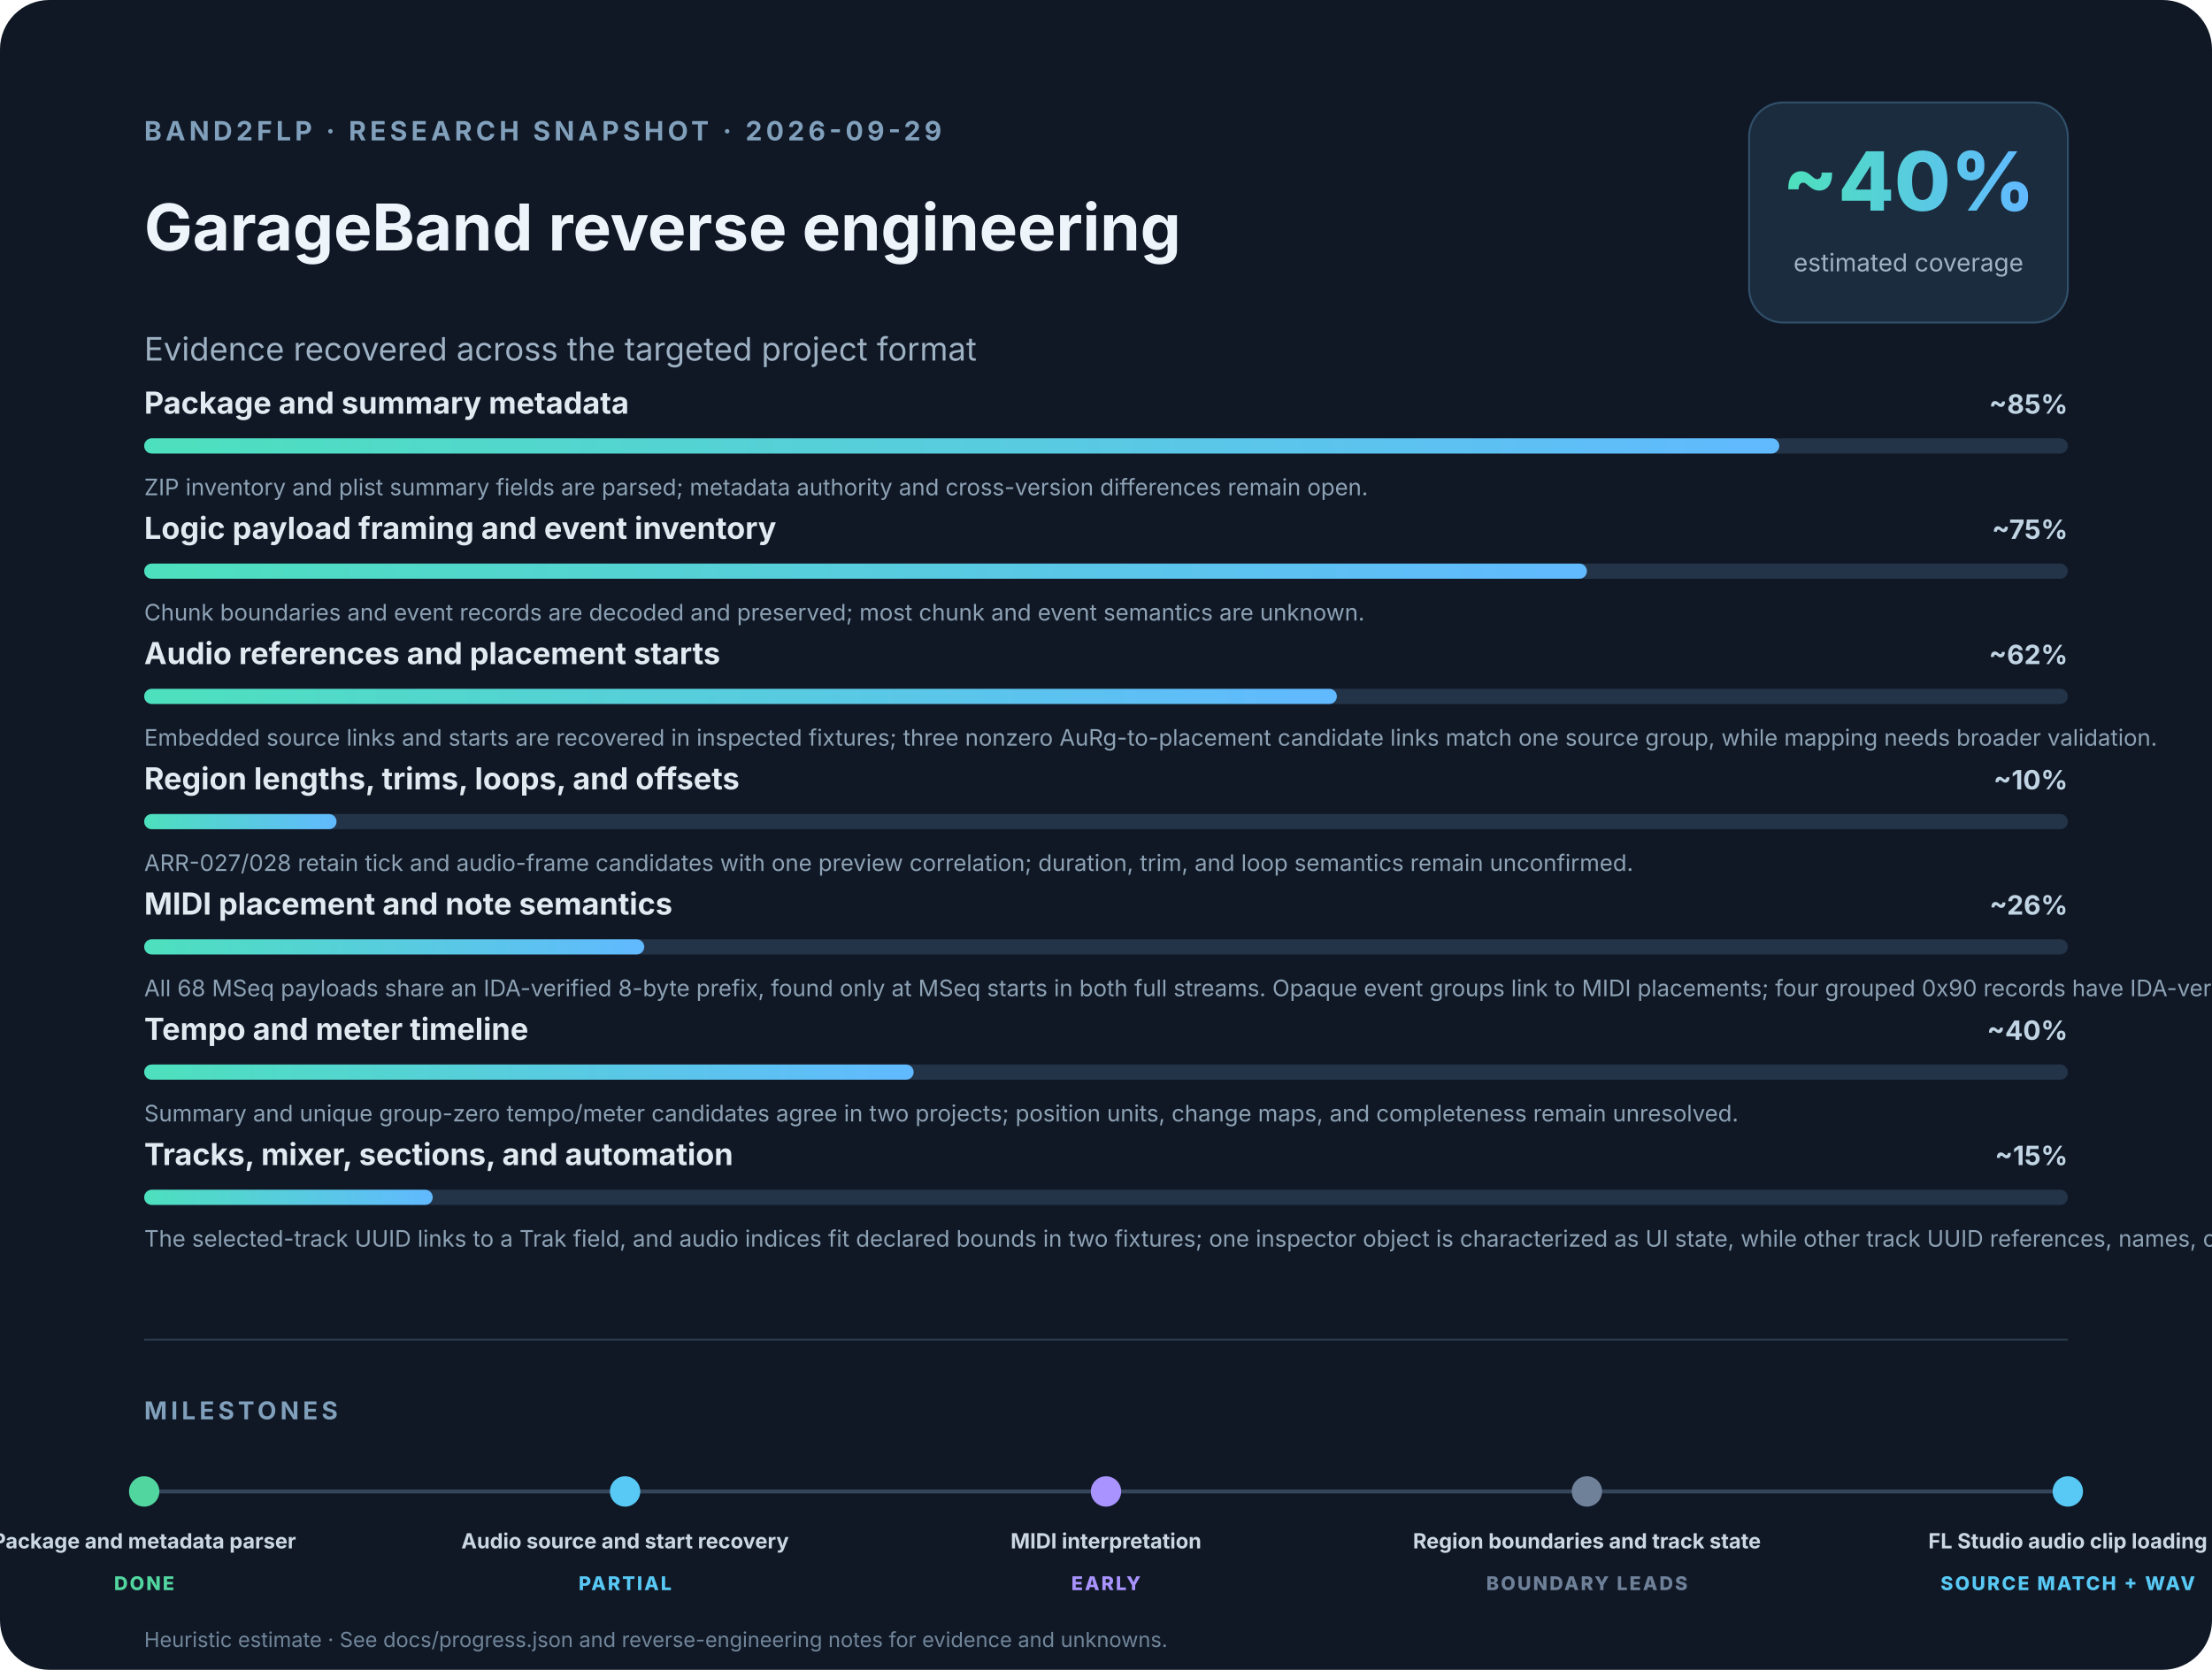
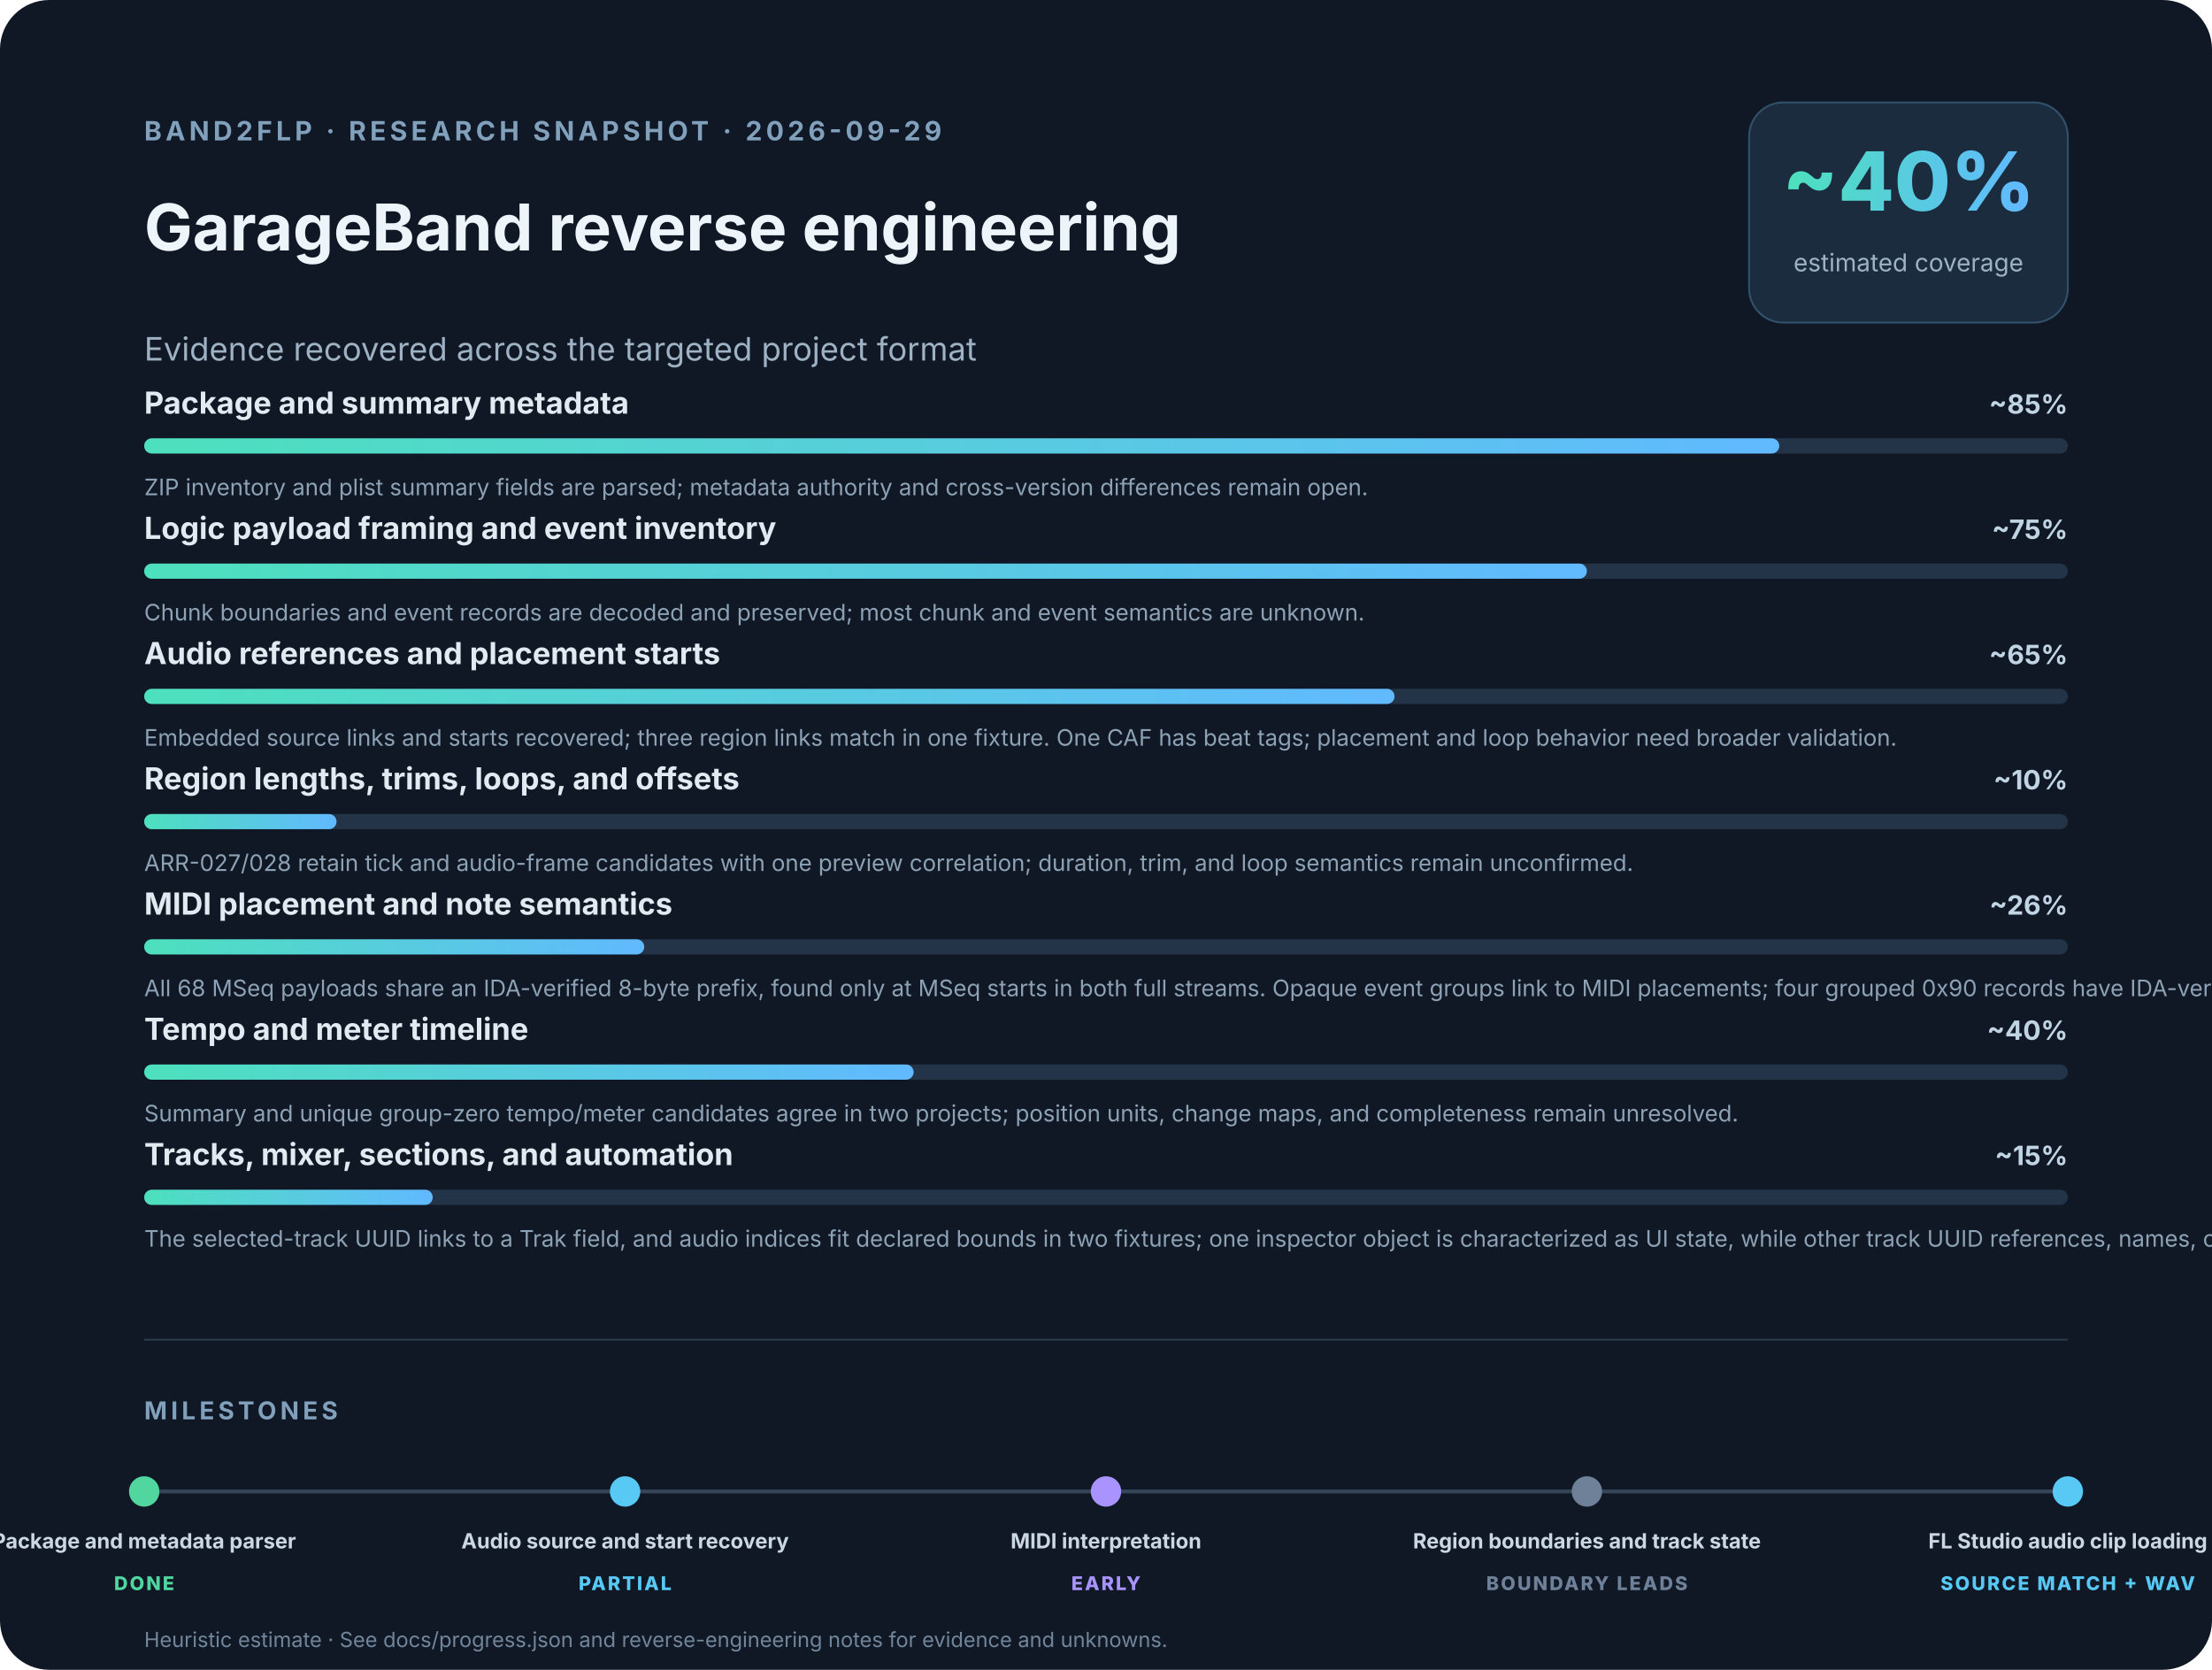
<svg xmlns="http://www.w3.org/2000/svg" viewBox="0 0 1166 880" role="img" aria-labelledby="title desc">
  <defs>
    <linearGradient id="accent" x1="0" x2="1">
      <stop offset="0" stop-color="#4de0bd" />
      <stop offset="1" stop-color="#61b9ff" />
    </linearGradient>
  </defs>
  <rect width="1166" height="880" rx="26" fill="#101826" />
  <text x="76" y="74" class="eyebrow">BAND2FLP · RESEARCH SNAPSHOT · 2026-09-29</text>
  <text x="76" y="132" class="headline">GarageBand reverse engineering</text>
  <text x="76" y="190" class="subhead">Evidence recovered across the targeted project format</text>
  <rect x="922" y="54" width="168" height="116" rx="18" fill="#1b2c3e" stroke="#31506a" />
  <text x="1006" y="111" class="big-pct" text-anchor="middle">~40%</text>
  <text x="1006" y="143" class="small" text-anchor="middle">estimated coverage</text>
  <text x="76" y="218" class="row-title">Package and summary metadata</text>
  <text x="1090" y="218" class="row-pct" text-anchor="end">~85%</text>
  <rect x="76" y="231" width="1014" height="8" rx="4" class="bar-bg" />
  <rect x="76" y="231" width="861.9" height="8" rx="4" class="bar-fill" />
  <text x="76" y="261" class="row-note">ZIP inventory and plist summary fields are parsed; metadata authority and cross-version differences remain open.</text>
  <text x="76" y="284" class="row-title">Logic payload framing and event inventory</text>
  <text x="1090" y="284" class="row-pct" text-anchor="end">~75%</text>
  <rect x="76" y="297" width="1014" height="8" rx="4" class="bar-bg" />
  <rect x="76" y="297" width="760.5" height="8" rx="4" class="bar-fill" />
  <text x="76" y="327" class="row-note">Chunk boundaries and event records are decoded and preserved; most chunk and event semantics are unknown.</text>
  <text x="76" y="350" class="row-title">Audio references and placement starts</text>
-   <text x="1090" y="350" class="row-pct" text-anchor="end">~62%</text>
+   <text x="1090" y="350" class="row-pct" text-anchor="end">~65%</text>
  <rect x="76" y="363" width="1014" height="8" rx="4" class="bar-bg" />
-   <rect x="76" y="363" width="628.7" height="8" rx="4" class="bar-fill" />
-   <text x="76" y="393" class="row-note">Embedded source links and starts are recovered in inspected fixtures; three nonzero AuRg-to-placement candidate links match one source group, while mapping needs broader validation.</text>
+   <rect x="76" y="363" width="659.1" height="8" rx="4" class="bar-fill" />
+   <text x="76" y="393" class="row-note">Embedded source links and starts recovered; three region links match in one fixture. One CAF has beat tags; placement and loop behavior need broader validation.</text>
  <text x="76" y="416" class="row-title">Region lengths, trims, loops, and offsets</text>
  <text x="1090" y="416" class="row-pct" text-anchor="end">~10%</text>
  <rect x="76" y="429" width="1014" height="8" rx="4" class="bar-bg" />
  <rect x="76" y="429" width="101.4" height="8" rx="4" class="bar-fill" />
  <text x="76" y="459" class="row-note">ARR-027/028 retain tick and audio-frame candidates with one preview correlation; duration, trim, and loop semantics remain unconfirmed.</text>
  <text x="76" y="482" class="row-title">MIDI placement and note semantics</text>
  <text x="1090" y="482" class="row-pct" text-anchor="end">~26%</text>
  <rect x="76" y="495" width="1014" height="8" rx="4" class="bar-bg" />
  <rect x="76" y="495" width="263.6" height="8" rx="4" class="bar-fill" />
  <text x="76" y="525" class="row-note">All 68 MSeq payloads share an IDA-verified 8-byte prefix, found only at MSeq starts in both full streams. Opaque event groups link to MIDI placements; four grouped 0x90 records have IDA-verified byte-offset variation that guides controlled tests. Event and length semantics remain unknown.</text>
  <text x="76" y="548" class="row-title">Tempo and meter timeline</text>
  <text x="1090" y="548" class="row-pct" text-anchor="end">~40%</text>
  <rect x="76" y="561" width="1014" height="8" rx="4" class="bar-bg" />
  <rect x="76" y="561" width="405.6" height="8" rx="4" class="bar-fill" />
  <text x="76" y="591" class="row-note">Summary and unique group-zero tempo/meter candidates agree in two projects; position units, change maps, and completeness remain unresolved.</text>
  <text x="76" y="614" class="row-title">Tracks, mixer, sections, and automation</text>
  <text x="1090" y="614" class="row-pct" text-anchor="end">~15%</text>
  <rect x="76" y="627" width="1014" height="8" rx="4" class="bar-bg" />
  <rect x="76" y="627" width="152.1" height="8" rx="4" class="bar-fill" />
  <text x="76" y="657" class="row-note">The selected-track UUID links to a Trak field, and audio indices fit declared bounds in two fixtures; one inspector object is characterized as UI state, while other track UUID references, names, ordering, mixer state, sections, and automation remain unresolved.</text>
  <line x1="76" y1="706" x2="1090" y2="706" stroke="#2b3a4b" />
  <text x="76" y="748" class="section">MILESTONES</text>
  <line x1="76" y1="786" x2="1090" y2="786" stroke="#35465b" stroke-width="2" />
  <circle cx="76.0" cy="786" r="8" fill="#52d6a0" />
  <text x="76.0" y="816" class="milestone-name" text-anchor="middle">Package and metadata parser</text>
  <text x="76.0" y="838" class="milestone-state" text-anchor="middle" fill="#52d6a0">DONE</text>
  <circle cx="329.5" cy="786" r="8" fill="#58c9f5" />
  <text x="329.5" y="816" class="milestone-name" text-anchor="middle">Audio source and start recovery</text>
  <text x="329.5" y="838" class="milestone-state" text-anchor="middle" fill="#58c9f5">PARTIAL</text>
  <circle cx="583.0" cy="786" r="8" fill="#a994ff" />
  <text x="583.0" y="816" class="milestone-name" text-anchor="middle">MIDI interpretation</text>
  <text x="583.0" y="838" class="milestone-state" text-anchor="middle" fill="#a994ff">EARLY</text>
  <circle cx="836.5" cy="786" r="8" fill="#6f8199" />
  <text x="836.5" y="816" class="milestone-name" text-anchor="middle">Region boundaries and track state</text>
  <text x="836.5" y="838" class="milestone-state" text-anchor="middle" fill="#6f8199">BOUNDARY LEADS</text>
  <circle cx="1090.0" cy="786" r="8" fill="#58c9f5" />
  <text x="1090.0" y="816" class="milestone-name" text-anchor="middle">FL Studio audio clip loading</text>
  <text x="1090.0" y="838" class="milestone-state" text-anchor="middle" fill="#58c9f5">SOURCE MATCH + WAV</text>
  <text x="76" y="868" class="footer">Heuristic estimate · See docs/progress.json and reverse-engineering notes for evidence and unknowns.</text>
  <style>
text { font-family: Inter, Segoe UI, Arial, sans-serif; }
.eyebrow { fill:#81a0bb; font-size:14px; font-weight:700; letter-spacing:2px; }
.headline { fill:#edf5fb; font-size:34px; font-weight:700; }
.subhead { fill:#9eb2c4; font-size:17px; }
.big-pct { fill:url(#accent); font-size:43px; font-weight:800; }
.small { fill:#9eb2c4; font-size:13px; }
.row-title { fill:#e1eaf1; font-size:16px; font-weight:650; }
.row-pct { fill:#c0d4e3; font-size:14px; font-weight:700; }
.bar-bg { fill:#243448; } .bar-fill { fill:url(#accent); }
.row-note { fill:#8da2b4; font-size:12px; }
.section { fill:#81a0bb; font-size:13px; font-weight:700; letter-spacing:2px; }
.milestone-name { fill:#cbd8e2; font-size:11px; font-weight:650; }
.milestone-state { font-size:10px; font-weight:800; letter-spacing:1px; }
.footer { fill:#71869a; font-size:11px; }
</style>
</svg>
